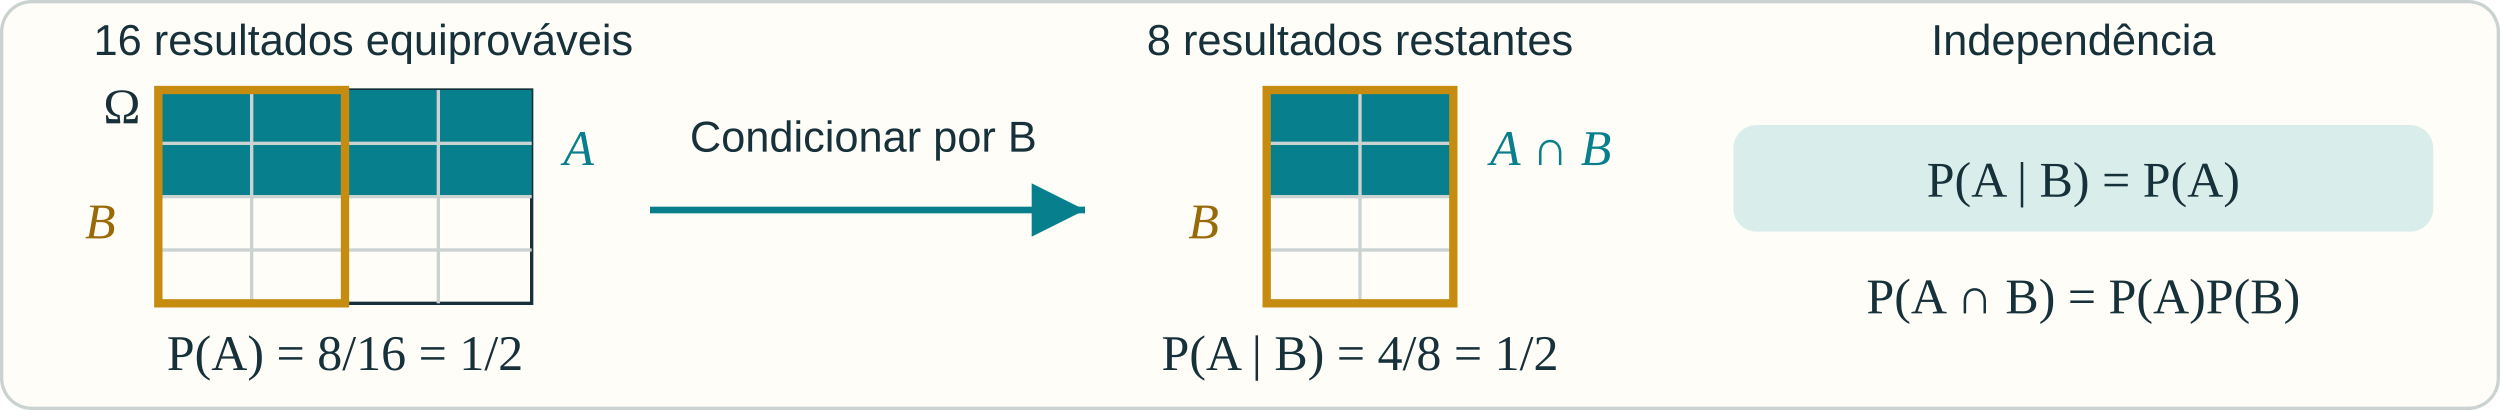
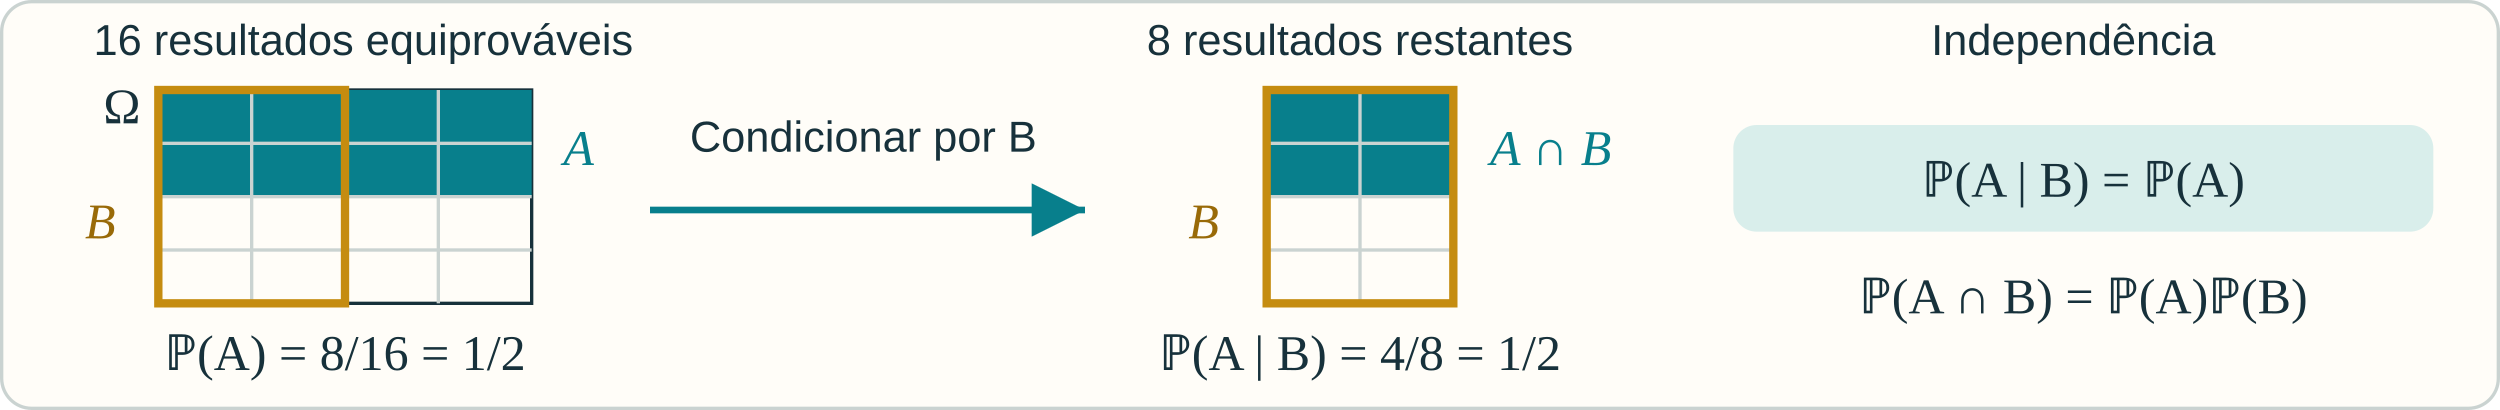
<svg xmlns="http://www.w3.org/2000/svg" viewBox="0 0 1500 246" role="img" aria-labelledby="title desc">
  <defs>
    <marker id="arrow" markerWidth="9" markerHeight="9" refX="8" refY="4" orient="auto">
      <path d="M0 0L8 4L0 8Z" fill="#087f8c" />
    </marker>
  </defs>
  <rect x="1" y="1" width="1498" height="244" rx="18" fill="#fffdf8" stroke="#cad3d1" stroke-width="2" />
  <g font-family="Arial, sans-serif" font-size="26" fill="#17313b" text-anchor="middle">
    <text x="218" y="33">16 resultados equiprováveis</text>
    <text x="816" y="33">8 resultados restantes</text>
    <text x="1244" y="33">Independência</text>
    <text x="518" y="91">Condicionar por B</text>
  </g>
  <g stroke="#cad3d1" stroke-width="2">
    <rect x="95" y="54" width="224" height="128" fill="#fffdf8" stroke="#17313b" />
    <rect x="95" y="54" width="224" height="64" fill="#087f8c" stroke="none" />
    <path d="M151 54V182M207 54V182M263 54V182M95 86H319M95 118H319M95 150H319" />
    <rect x="760" y="54" width="112" height="128" fill="#fffdf8" />
    <rect x="760" y="54" width="112" height="64" fill="#087f8c" stroke="none" />
    <path d="M816 54V182M760 86H872M760 118H872M760 150H872" />
  </g>
  <g fill="none" stroke="#c58c10" stroke-width="5">
    <rect x="95" y="54" width="112" height="128" />
    <rect x="760" y="54" width="112" height="128" />
  </g>
  <path d="M390 126H651" fill="none" stroke="#087f8c" stroke-width="4" marker-end="url(#arrow)" />
  <g font-family="Georgia, 'Times New Roman', serif" font-size="30" fill="#17313b">
    <text x="62" y="74">Ω</text>
    <text x="51" y="143" fill="#996a08" font-style="italic">B</text>
    <text x="338" y="99" fill="#087f8c" font-style="italic">A</text>
    <text x="713" y="143" fill="#996a08" font-style="italic">B</text>
    <text x="894" y="99" fill="#087f8c" font-style="italic">A ∩ B</text>
-     <text x="207" y="222" text-anchor="middle">P(A) = 8/16 = 1/2</text>
-     <text x="816" y="222" text-anchor="middle">P(A | B) = 4/8 = 1/2</text>
+     <text x="207" y="222" text-anchor="middle">ℙ(A) = 8/16 = 1/2</text>
+     <text x="816" y="222" text-anchor="middle">ℙ(A | B) = 4/8 = 1/2</text>
    <rect x="1040" y="75" width="420" height="64" rx="14" fill="#d9eeeb" />
-     <text x="1250" y="118" text-anchor="middle">P(A | B) = P(A)</text>
-     <text x="1250" y="188" text-anchor="middle">P(A ∩ B) = P(A)P(B)</text>
+     <text x="1250" y="118" text-anchor="middle">ℙ(A | B) = ℙ(A)</text>
+     <text x="1250" y="188" text-anchor="middle">ℙ(A ∩ B) = ℙ(A)ℙ(B)</text>
  </g>
</svg>
